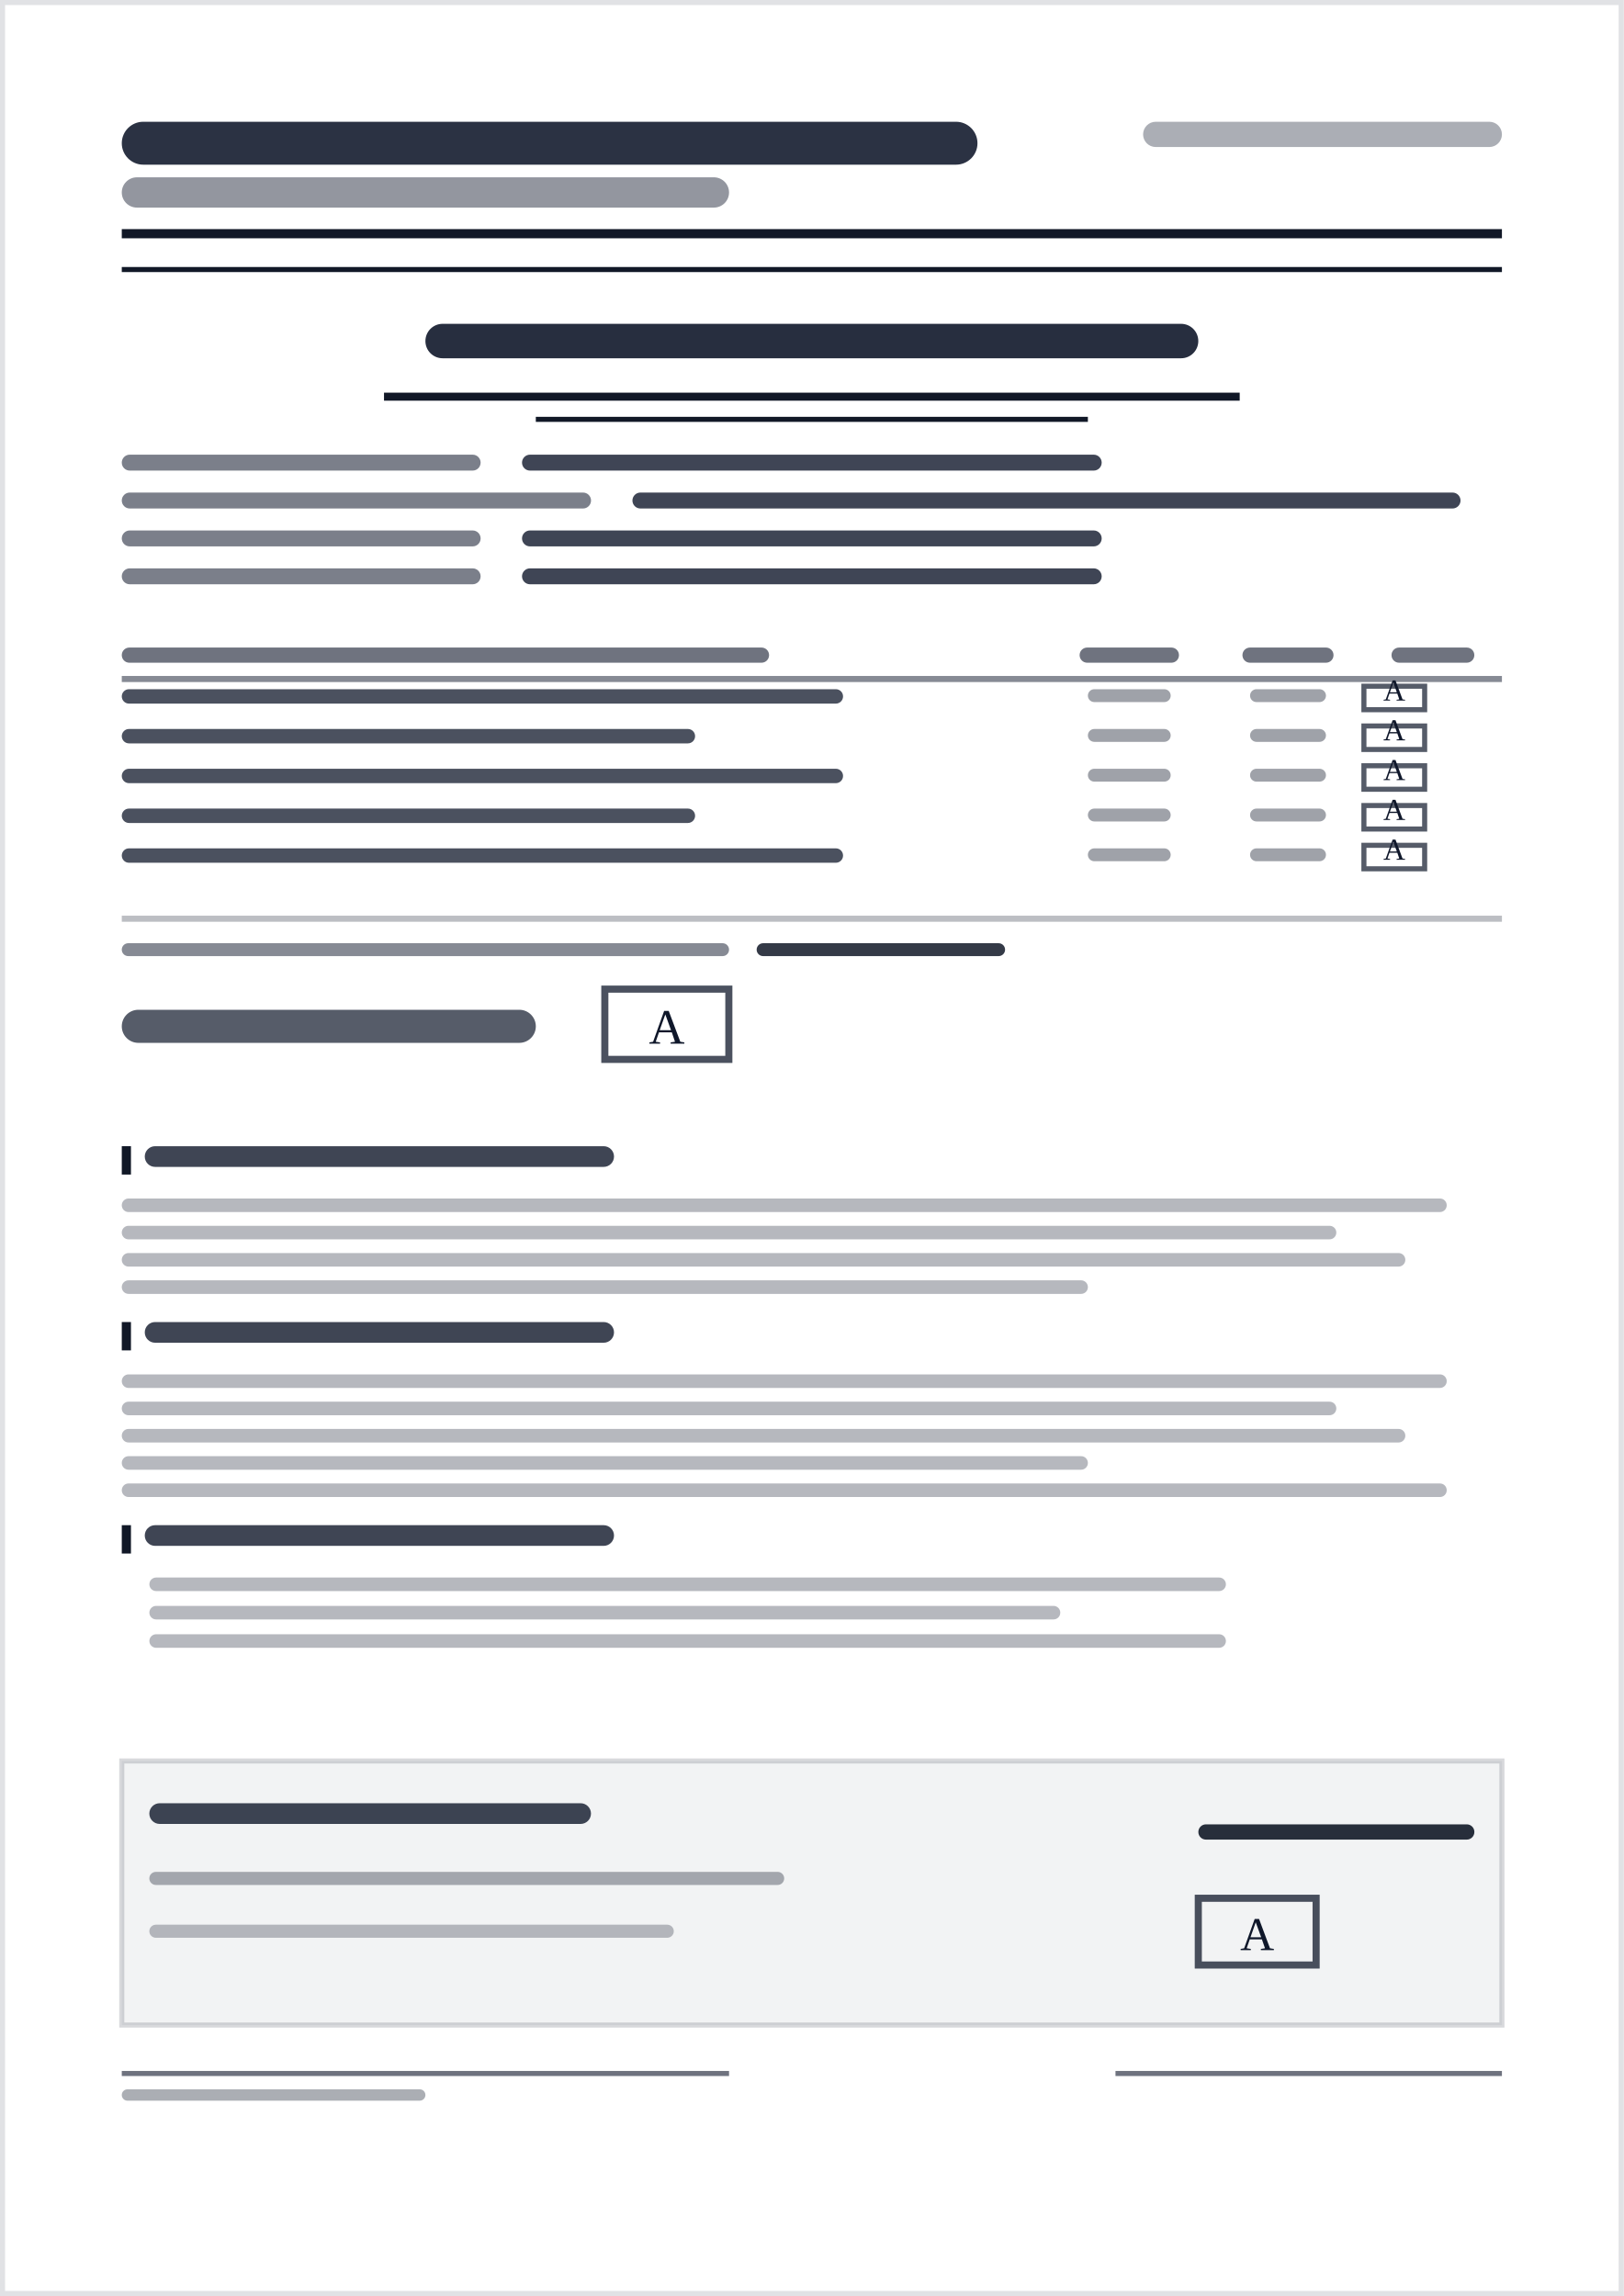
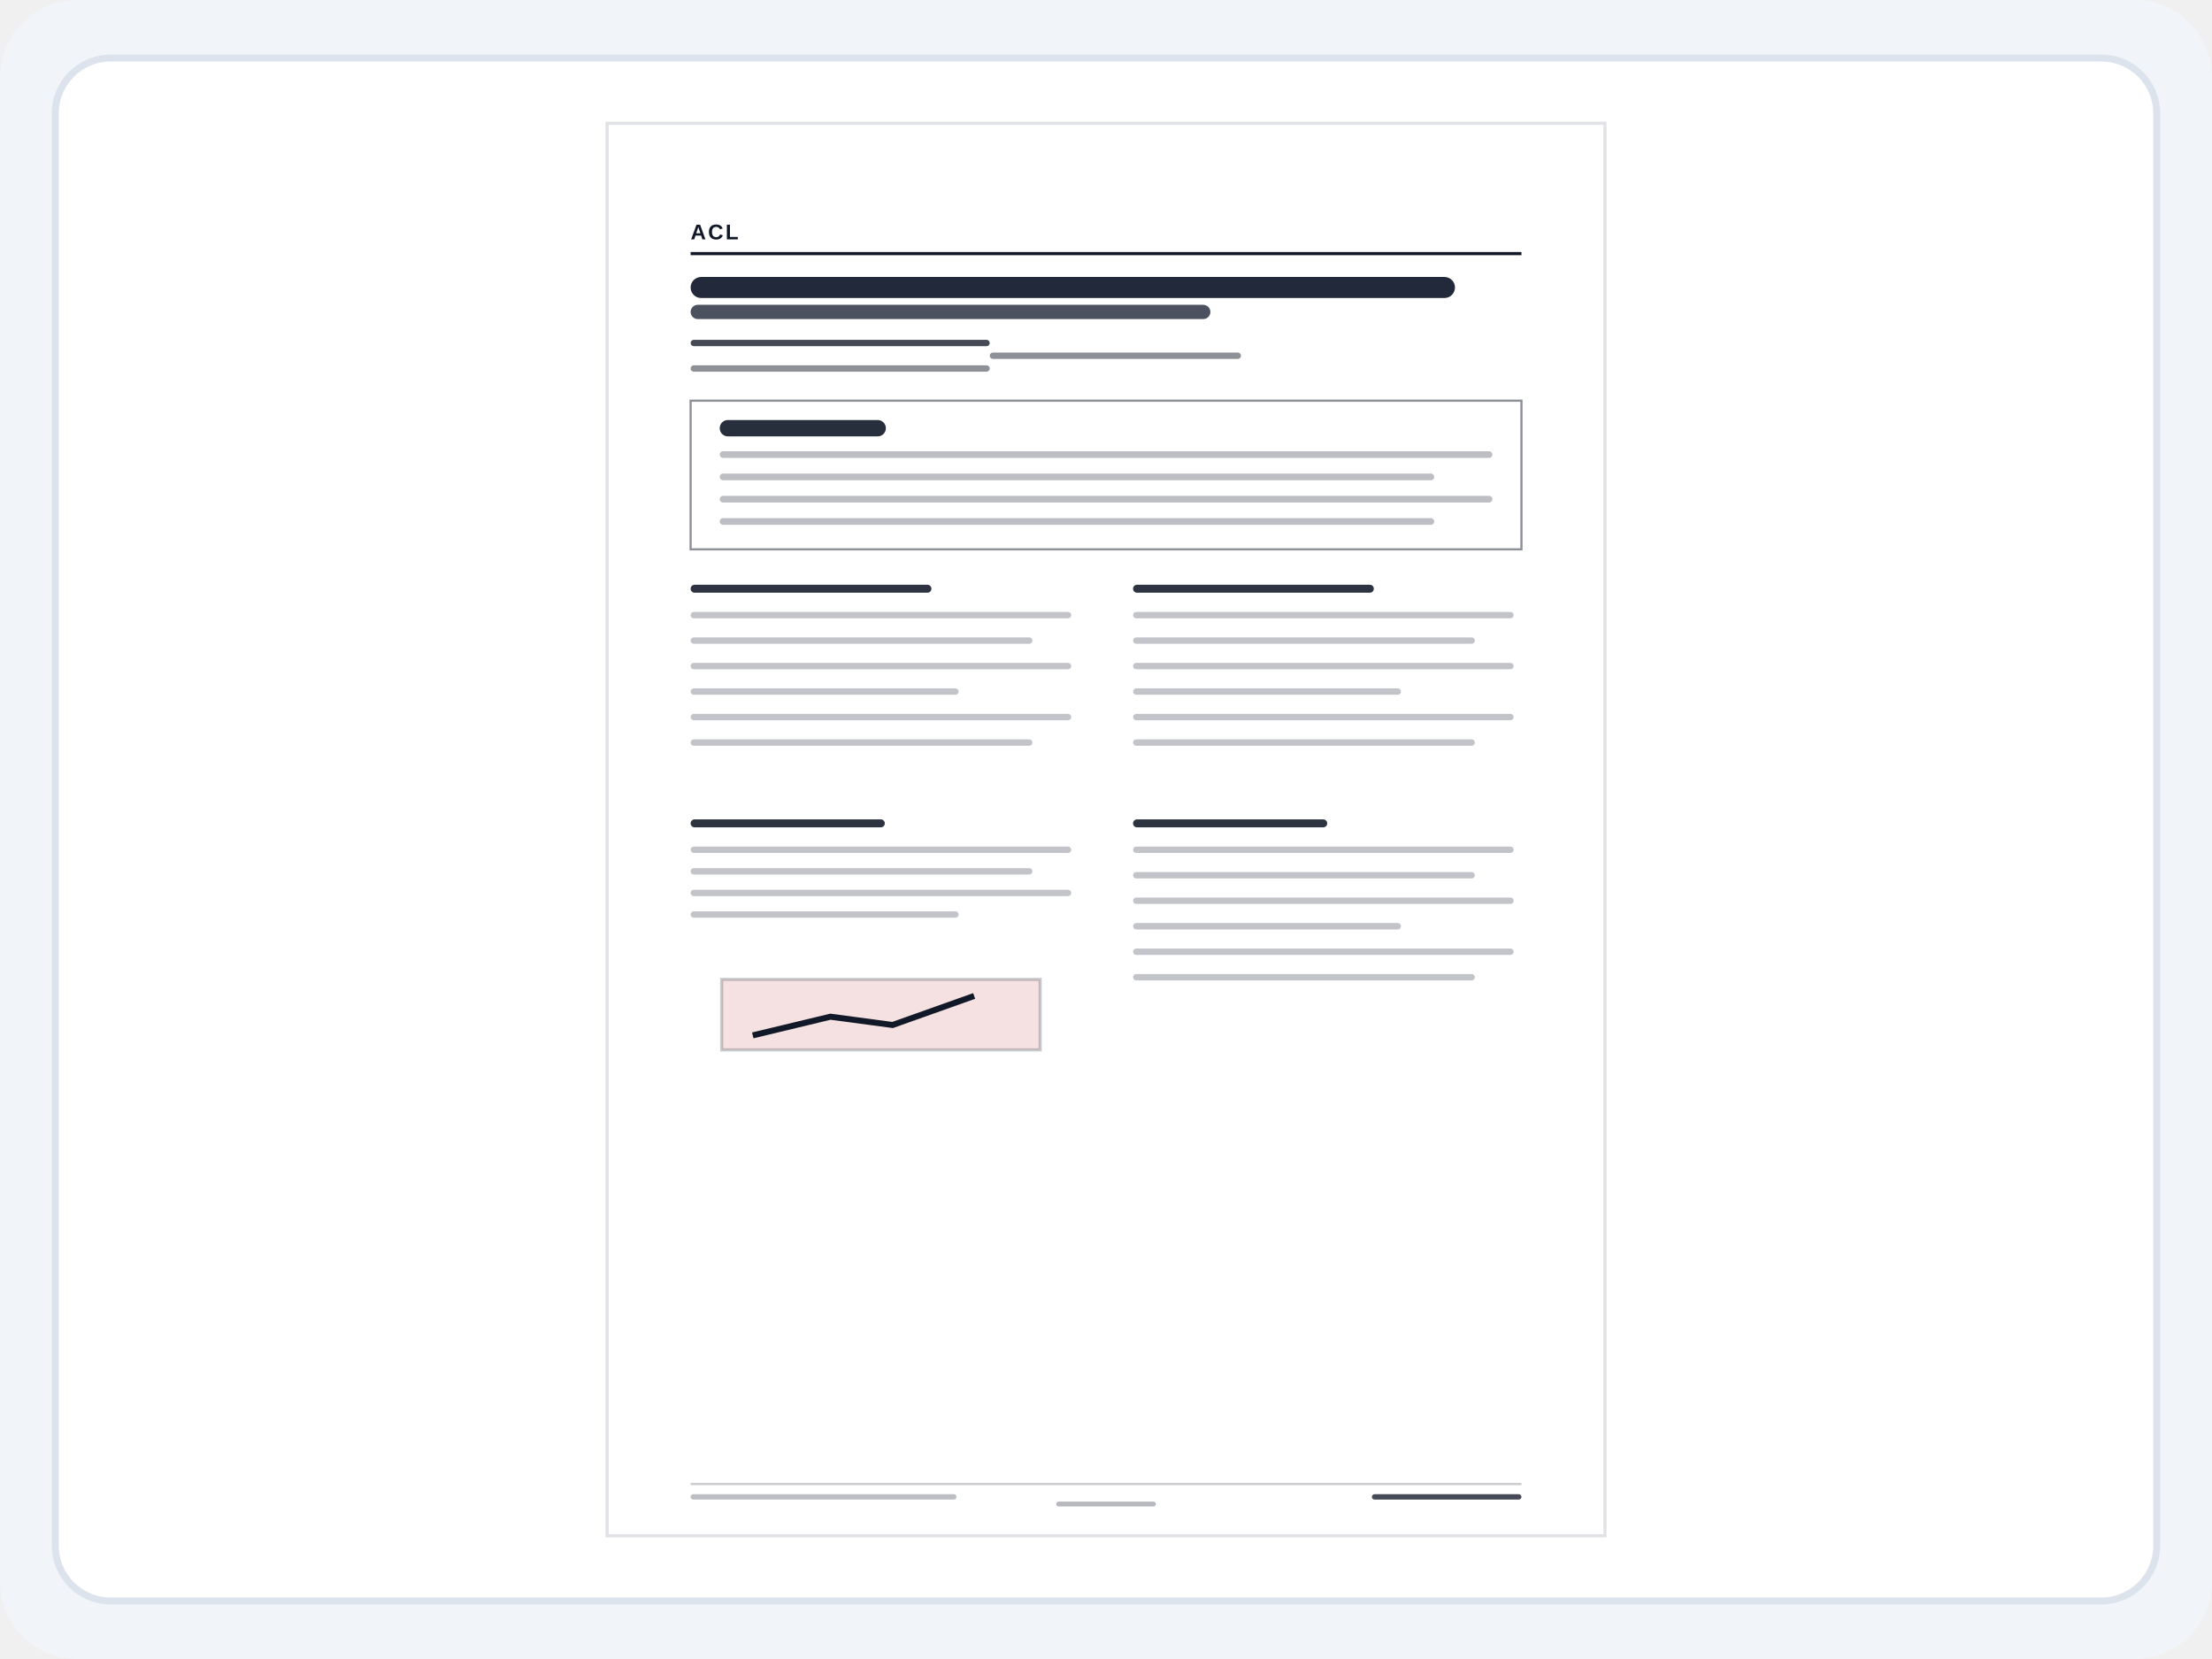
- <svg xmlns="http://www.w3.org/2000/svg" width="320" height="452.57" viewBox="0 0 320 452.57" role="img" aria-label="acl template preview">
-   <rect width="320" height="452.57" fill="#FFFFFF" />
-   <rect x="0.5" y="0.5" width="319" height="451.57" fill="none" stroke="#0F172A1f" />
-   <rect x="24" y="24" width="168.64" height="8.46" rx="4.23" fill="#0F172A" opacity="0.88" />
-   <rect x="24" y="34.95" width="119.68" height="5.97" rx="2.99" fill="#0F172A" opacity="0.45" />
-   <rect x="225.28" y="24" width="70.72" height="4.98" rx="2.49" fill="#0F172A" opacity="0.35" />
-   <rect x="24" y="45.16" width="272" height="1.81" fill="#111827" />
-   <rect x="24" y="52.63" width="272" height="1" fill="#111827" />
-   <rect x="83.84" y="63.83" width="152.32" height="6.79" rx="3.39" fill="#0F172A" opacity="0.9" />
-   <rect x="75.68" y="77.4" width="168.64" height="1.58" fill="#111827" />
-   <rect x="105.6" y="82.16" width="108.8" height="1" fill="#111827" />
-   <rect x="24" y="89.62" width="70.72" height="3.14" rx="1.57" fill="#0F172A8c" opacity="1" />
-   <rect x="102.88" y="89.62" width="114.24" height="3.14" rx="1.57" fill="#0F172A" opacity="0.8" />
-   <rect x="24" y="97.09" width="92.48" height="3.14" rx="1.57" fill="#0F172A8c" opacity="1" />
-   <rect x="124.64" y="97.09" width="163.2" height="3.14" rx="1.57" fill="#0F172A" opacity="0.8" />
-   <rect x="24" y="104.56" width="70.72" height="3.14" rx="1.57" fill="#0F172A8c" opacity="1" />
-   <rect x="102.88" y="104.56" width="114.24" height="3.14" rx="1.57" fill="#0F172A" opacity="0.8" />
-   <rect x="24" y="112.03" width="70.72" height="3.14" rx="1.57" fill="#0F172A8c" opacity="1" />
-   <rect x="102.88" y="112.03" width="114.24" height="3.14" rx="1.57" fill="#0F172A" opacity="0.8" />
-   <rect x="24" y="127.64" width="127.57" height="2.99" rx="1.49" fill="#0F172A99" opacity="1" />
-   <rect x="212.77" y="127.64" width="19.58" height="2.99" rx="1.49" fill="#0F172A99" opacity="1" />
-   <rect x="244.86" y="127.64" width="17.95" height="2.99" rx="1.49" fill="#0F172A99" opacity="1" />
-   <rect x="274.24" y="127.64" width="16.32" height="2.99" rx="1.49" fill="#0F172A99" opacity="1" />
-   <rect x="24" y="133.24" width="272" height="1.2" fill="#0F172A80" />
-   <rect x="24" y="135.85" width="142.15" height="2.84" rx="1.42" fill="#0F172Abf" opacity="1" />
-   <rect x="214.4" y="135.85" width="16.32" height="2.54" rx="1.27" fill="#0F172A66" opacity="1" />
-   <rect x="246.36" y="135.85" width="14.96" height="2.54" rx="1.27" fill="#0F172A66" opacity="1" />
-   <rect x="268.8" y="135.26" width="11.97" height="4.63" fill="none" stroke="#0F172Ab3" stroke-width="1" />
-   <text x="274.78" y="138.09" font-size="6" text-anchor="middle" font-family="Times New Roman, serif" fill="#0F172A">A</text>
-   <rect x="24" y="143.69" width="112.99" height="2.84" rx="1.42" fill="#0F172Abf" opacity="1" />
-   <rect x="214.4" y="143.69" width="16.32" height="2.54" rx="1.27" fill="#0F172A66" opacity="1" />
-   <rect x="246.36" y="143.69" width="14.96" height="2.54" rx="1.27" fill="#0F172A66" opacity="1" />
-   <rect x="268.8" y="143.1" width="11.97" height="4.63" fill="none" stroke="#0F172Ab3" stroke-width="1" />
-   <text x="274.78" y="145.93" font-size="6" text-anchor="middle" font-family="Times New Roman, serif" fill="#0F172A">A</text>
-   <rect x="24" y="151.53" width="142.15" height="2.84" rx="1.42" fill="#0F172Abf" opacity="1" />
-   <rect x="214.4" y="151.53" width="16.32" height="2.54" rx="1.27" fill="#0F172A66" opacity="1" />
-   <rect x="246.36" y="151.53" width="14.96" height="2.54" rx="1.27" fill="#0F172A66" opacity="1" />
-   <rect x="268.8" y="150.94" width="11.97" height="4.63" fill="none" stroke="#0F172Ab3" stroke-width="1" />
-   <text x="274.78" y="153.77" font-size="6" text-anchor="middle" font-family="Times New Roman, serif" fill="#0F172A">A</text>
-   <rect x="24" y="159.38" width="112.99" height="2.84" rx="1.42" fill="#0F172Abf" opacity="1" />
-   <rect x="214.4" y="159.38" width="16.32" height="2.54" rx="1.27" fill="#0F172A66" opacity="1" />
-   <rect x="246.36" y="159.38" width="14.96" height="2.54" rx="1.27" fill="#0F172A66" opacity="1" />
-   <rect x="268.8" y="158.78" width="11.97" height="4.63" fill="none" stroke="#0F172Ab3" stroke-width="1" />
-   <text x="274.78" y="161.62" font-size="6" text-anchor="middle" font-family="Times New Roman, serif" fill="#0F172A">A</text>
-   <rect x="24" y="167.22" width="142.15" height="2.84" rx="1.42" fill="#0F172Abf" opacity="1" />
-   <rect x="214.4" y="167.22" width="16.32" height="2.54" rx="1.27" fill="#0F172A66" opacity="1" />
-   <rect x="246.36" y="167.22" width="14.96" height="2.54" rx="1.27" fill="#0F172A66" opacity="1" />
-   <rect x="268.8" y="166.62" width="11.97" height="4.63" fill="none" stroke="#0F172Ab3" stroke-width="1" />
-   <text x="274.78" y="169.46" font-size="6" text-anchor="middle" font-family="Times New Roman, serif" fill="#0F172A">A</text>
-   <rect x="24" y="180.49" width="272" height="1.2" fill="#0F172A47" />
-   <rect x="24" y="185.92" width="119.68" height="2.54" rx="1.27" fill="#0F172A80" opacity="1" />
-   <rect x="149.12" y="185.92" width="48.96" height="2.54" rx="1.27" fill="#111827" opacity="0.85" />
-   <rect x="24" y="199.04" width="81.6" height="6.52" rx="3.26" fill="#0F172Ab3" opacity="1" />
-   <rect x="119.2" y="194.97" width="24.44" height="13.85" fill="none" stroke="#0F172Abf" stroke-width="1.4" />
-   <text x="131.42" y="205.72" font-size="9.78" text-anchor="middle" font-family="Times New Roman, serif" fill="#0F172A">A</text>
-   <rect x="24" y="225.93" width="1.81" height="5.59" fill="#111827" />
-   <rect x="28.53" y="225.93" width="92.48" height="4.08" rx="2.04" fill="#0F172Acc" opacity="1" />
-   <rect x="24" y="236.24" width="261.12" height="2.67" rx="1.33" fill="#0F172A4d" opacity="1" />
-   <rect x="24" y="241.62" width="239.36" height="2.67" rx="1.33" fill="#0F172A4d" opacity="1" />
-   <rect x="24" y="246.99" width="252.96" height="2.67" rx="1.33" fill="#0F172A4d" opacity="1" />
-   <rect x="24" y="252.37" width="190.4" height="2.67" rx="1.33" fill="#0F172A4d" opacity="1" />
-   <rect x="24" y="260.59" width="1.81" height="5.59" fill="#111827" />
-   <rect x="28.53" y="260.59" width="92.48" height="4.08" rx="2.04" fill="#0F172Acc" opacity="1" />
-   <rect x="24" y="270.91" width="261.12" height="2.67" rx="1.33" fill="#0F172A4d" opacity="1" />
-   <rect x="24" y="276.29" width="239.36" height="2.67" rx="1.33" fill="#0F172A4d" opacity="1" />
-   <rect x="24" y="281.66" width="252.96" height="2.67" rx="1.33" fill="#0F172A4d" opacity="1" />
-   <rect x="24" y="287.03" width="190.4" height="2.67" rx="1.33" fill="#0F172A4d" opacity="1" />
-   <rect x="24" y="292.41" width="261.12" height="2.67" rx="1.33" fill="#0F172A4d" opacity="1" />
-   <rect x="24" y="300.63" width="1.81" height="5.59" fill="#111827" />
-   <rect x="28.53" y="300.63" width="92.48" height="4.08" rx="2.04" fill="#0F172Acc" opacity="1" />
-   <rect x="29.44" y="310.95" width="212.16" height="2.67" rx="1.33" fill="#0F172A4d" opacity="1" />
-   <rect x="29.44" y="316.54" width="179.52" height="2.67" rx="1.33" fill="#0F172A4d" opacity="1" />
-   <rect x="29.44" y="322.13" width="212.16" height="2.67" rx="1.33" fill="#0F172A4d" opacity="1" />
-   <rect x="24" y="347.11" width="272" height="52.05" fill="#0F172A0d" stroke="#0F172A29" />
-   <rect x="29.43" y="355.44" width="87.04" height="4.08" rx="2.04" fill="#0F172Acc" opacity="1" />
-   <rect x="29.43" y="368.97" width="125.12" height="2.58" rx="1.29" fill="#0F172A59" opacity="1" />
-   <rect x="29.43" y="379.38" width="103.36" height="2.58" rx="1.29" fill="#0F172A47" opacity="1" />
-   <rect x="236.17" y="359.6" width="54.4" height="3.01" rx="1.5" fill="#111827" opacity="0.9" />
-   <rect x="236.16" y="374.17" width="23.22" height="13.16" fill="none" stroke="#0F172Abf" stroke-width="1.4" />
-   <text x="247.77" y="384.39" font-size="9.29" text-anchor="middle" font-family="Times New Roman, serif" fill="#0F172A">A</text>
-   <rect x="24" y="408.21" width="119.68" height="1" fill="#0F172A99" />
-   <rect x="219.84" y="408.21" width="76.16" height="1" fill="#0F172A99" />
-   <rect x="24" y="411.83" width="59.84" height="2.24" rx="1.12" fill="#0F172A59" opacity="1" />
+ <svg xmlns="http://www.w3.org/2000/svg" width="320" height="240" viewBox="0 0 320 240" role="img" aria-label="ACL / EMNLP / NAACL template preview" data-template-id="acl">
+   <rect width="320" height="240" rx="11.2" fill="#F1F4F8" />
+   <rect x="8" y="8.4" width="304" height="223.2" rx="8" fill="#FFFFFF" stroke="#DCE3EC" />
+   <svg x="87.6" y="17.6" width="144.81" height="204.8" viewBox="0 0 320 452.57" preserveAspectRatio="none" aria-hidden="true">
+     <rect width="320" height="452.57" fill="#FFFFFF" />
+     <rect x="0.5" y="0.5" width="319" height="451.57" fill="none" stroke="#0F172A1f" />
+     <text x="27.2" y="37.63" font-size="6.81" font-family="Arial, sans-serif" font-weight="700" letter-spacing="0.65" fill="#111827">ACL</text>
+     <rect x="27.2" y="41.68" width="265.6" height="1" fill="#111827" />
+     <rect x="27.2" y="49.65" width="244.35" height="6.73" rx="3.37" fill="#0F172A" opacity="0.92" />
+     <rect x="27.2" y="58.55" width="166.16" height="4.56" rx="2.28" fill="#0F172A" opacity="0.75" />
+     <rect x="27.2" y="69.74" width="95.62" height="2.04" rx="1.02" fill="#111827c7" opacity="1" />
+     <rect x="122.82" y="73.81" width="80.32" height="2.04" rx="1.02" fill="#1118277a" opacity="1" />
+     <rect x="27.2" y="77.89" width="95.62" height="2.04" rx="1.02" fill="#1118277a" opacity="1" />
+     <rect x="27.2" y="89.2" width="265.6" height="47.52" fill="none" stroke="#1118277a" stroke-width="0.7" />
+     <rect x="36.5" y="95.38" width="53.12" height="5.23" rx="2.61" fill="#111827" opacity="0.9" />
+     <rect x="36.5" y="105.36" width="247.01" height="2.14" rx="1.07" fill="#0F172A47" opacity="1" />
+     <rect x="36.5" y="112.49" width="228.42" height="2.14" rx="1.07" fill="#0F172A47" opacity="1" />
+     <rect x="36.5" y="119.62" width="247.01" height="2.14" rx="1.07" fill="#0F172A47" opacity="1" />
+     <rect x="36.5" y="126.74" width="228.42" height="2.14" rx="1.07" fill="#0F172A47" opacity="1" />
+     <rect x="27.2" y="148.04" width="76.98" height="2.55" rx="1.28" fill="#111827" opacity="0.88" />
+     <rect x="27.2" y="156.73" width="121.68" height="2.04" rx="1.02" fill="#0F172A40" opacity="1" />
+     <rect x="27.2" y="164.87" width="109.27" height="2.04" rx="1.02" fill="#0F172A40" opacity="1" />
+     <rect x="27.2" y="173.02" width="121.68" height="2.04" rx="1.02" fill="#0F172A40" opacity="1" />
+     <rect x="27.2" y="181.17" width="85.68" height="2.04" rx="1.02" fill="#0F172A40" opacity="1" />
+     <rect x="27.2" y="189.32" width="121.68" height="2.04" rx="1.02" fill="#0F172A40" opacity="1" />
+     <rect x="27.2" y="197.47" width="109.27" height="2.04" rx="1.02" fill="#0F172A40" opacity="1" />
+     <rect x="27.2" y="223.05" width="62.08" height="2.55" rx="1.28" fill="#111827" opacity="0.88" />
+     <rect x="27.2" y="231.74" width="121.68" height="2.04" rx="1.02" fill="#0F172A40" opacity="1" />
+     <rect x="27.2" y="238.64" width="109.27" height="2.04" rx="1.02" fill="#0F172A40" opacity="1" />
+     <rect x="27.2" y="245.54" width="121.68" height="2.04" rx="1.02" fill="#0F172A40" opacity="1" />
+     <rect x="27.2" y="252.44" width="85.68" height="2.04" rx="1.02" fill="#0F172A40" opacity="1" />
+     <rect x="37.13" y="274.19" width="101.82" height="22.55" fill="#B31B1B21" stroke="#11182738" />
+     <path d="M47.07 292.1 L71.9 286.13 L91.77 288.78 L117.84 279.5" fill="none" stroke="#111827" stroke-width="1.92" />
+     <rect x="168.63" y="148.04" width="76.98" height="2.55" rx="1.28" fill="#111827" opacity="0.88" />
+     <rect x="168.63" y="156.73" width="121.68" height="2.04" rx="1.02" fill="#0F172A40" opacity="1" />
+     <rect x="168.63" y="164.87" width="109.27" height="2.04" rx="1.02" fill="#0F172A40" opacity="1" />
+     <rect x="168.63" y="173.02" width="121.68" height="2.04" rx="1.02" fill="#0F172A40" opacity="1" />
+     <rect x="168.63" y="181.17" width="85.68" height="2.04" rx="1.02" fill="#0F172A40" opacity="1" />
+     <rect x="168.63" y="189.32" width="121.68" height="2.04" rx="1.02" fill="#0F172A40" opacity="1" />
+     <rect x="168.63" y="197.47" width="109.27" height="2.04" rx="1.02" fill="#0F172A40" opacity="1" />
+     <rect x="168.63" y="223.05" width="62.08" height="2.55" rx="1.28" fill="#111827" opacity="0.88" />
+     <rect x="168.63" y="231.74" width="121.68" height="2.04" rx="1.02" fill="#0F172A40" opacity="1" />
+     <rect x="168.63" y="239.89" width="109.27" height="2.04" rx="1.02" fill="#0F172A40" opacity="1" />
+     <rect x="168.63" y="248.04" width="121.68" height="2.04" rx="1.02" fill="#0F172A40" opacity="1" />
+     <rect x="168.63" y="256.19" width="85.68" height="2.04" rx="1.02" fill="#0F172A40" opacity="1" />
+     <rect x="168.63" y="264.34" width="121.68" height="2.04" rx="1.02" fill="#0F172A40" opacity="1" />
+     <rect x="168.63" y="272.49" width="109.27" height="2.04" rx="1.02" fill="#0F172A40" opacity="1" />
+     <rect x="27.2" y="435.16" width="265.6" height="0.72" fill="#0F172A38" />
+     <rect x="27.2" y="438.78" width="84.99" height="1.72" rx="0.86" fill="#0F172A47" opacity="1" />
+     <rect x="244.99" y="438.78" width="47.81" height="1.72" rx="0.86" fill="#111827c7" opacity="1" />
+     <rect x="144.06" y="441.15" width="31.87" height="1.54" rx="0.77" fill="#0F172A4d" opacity="1" />
+   </svg>
</svg>
